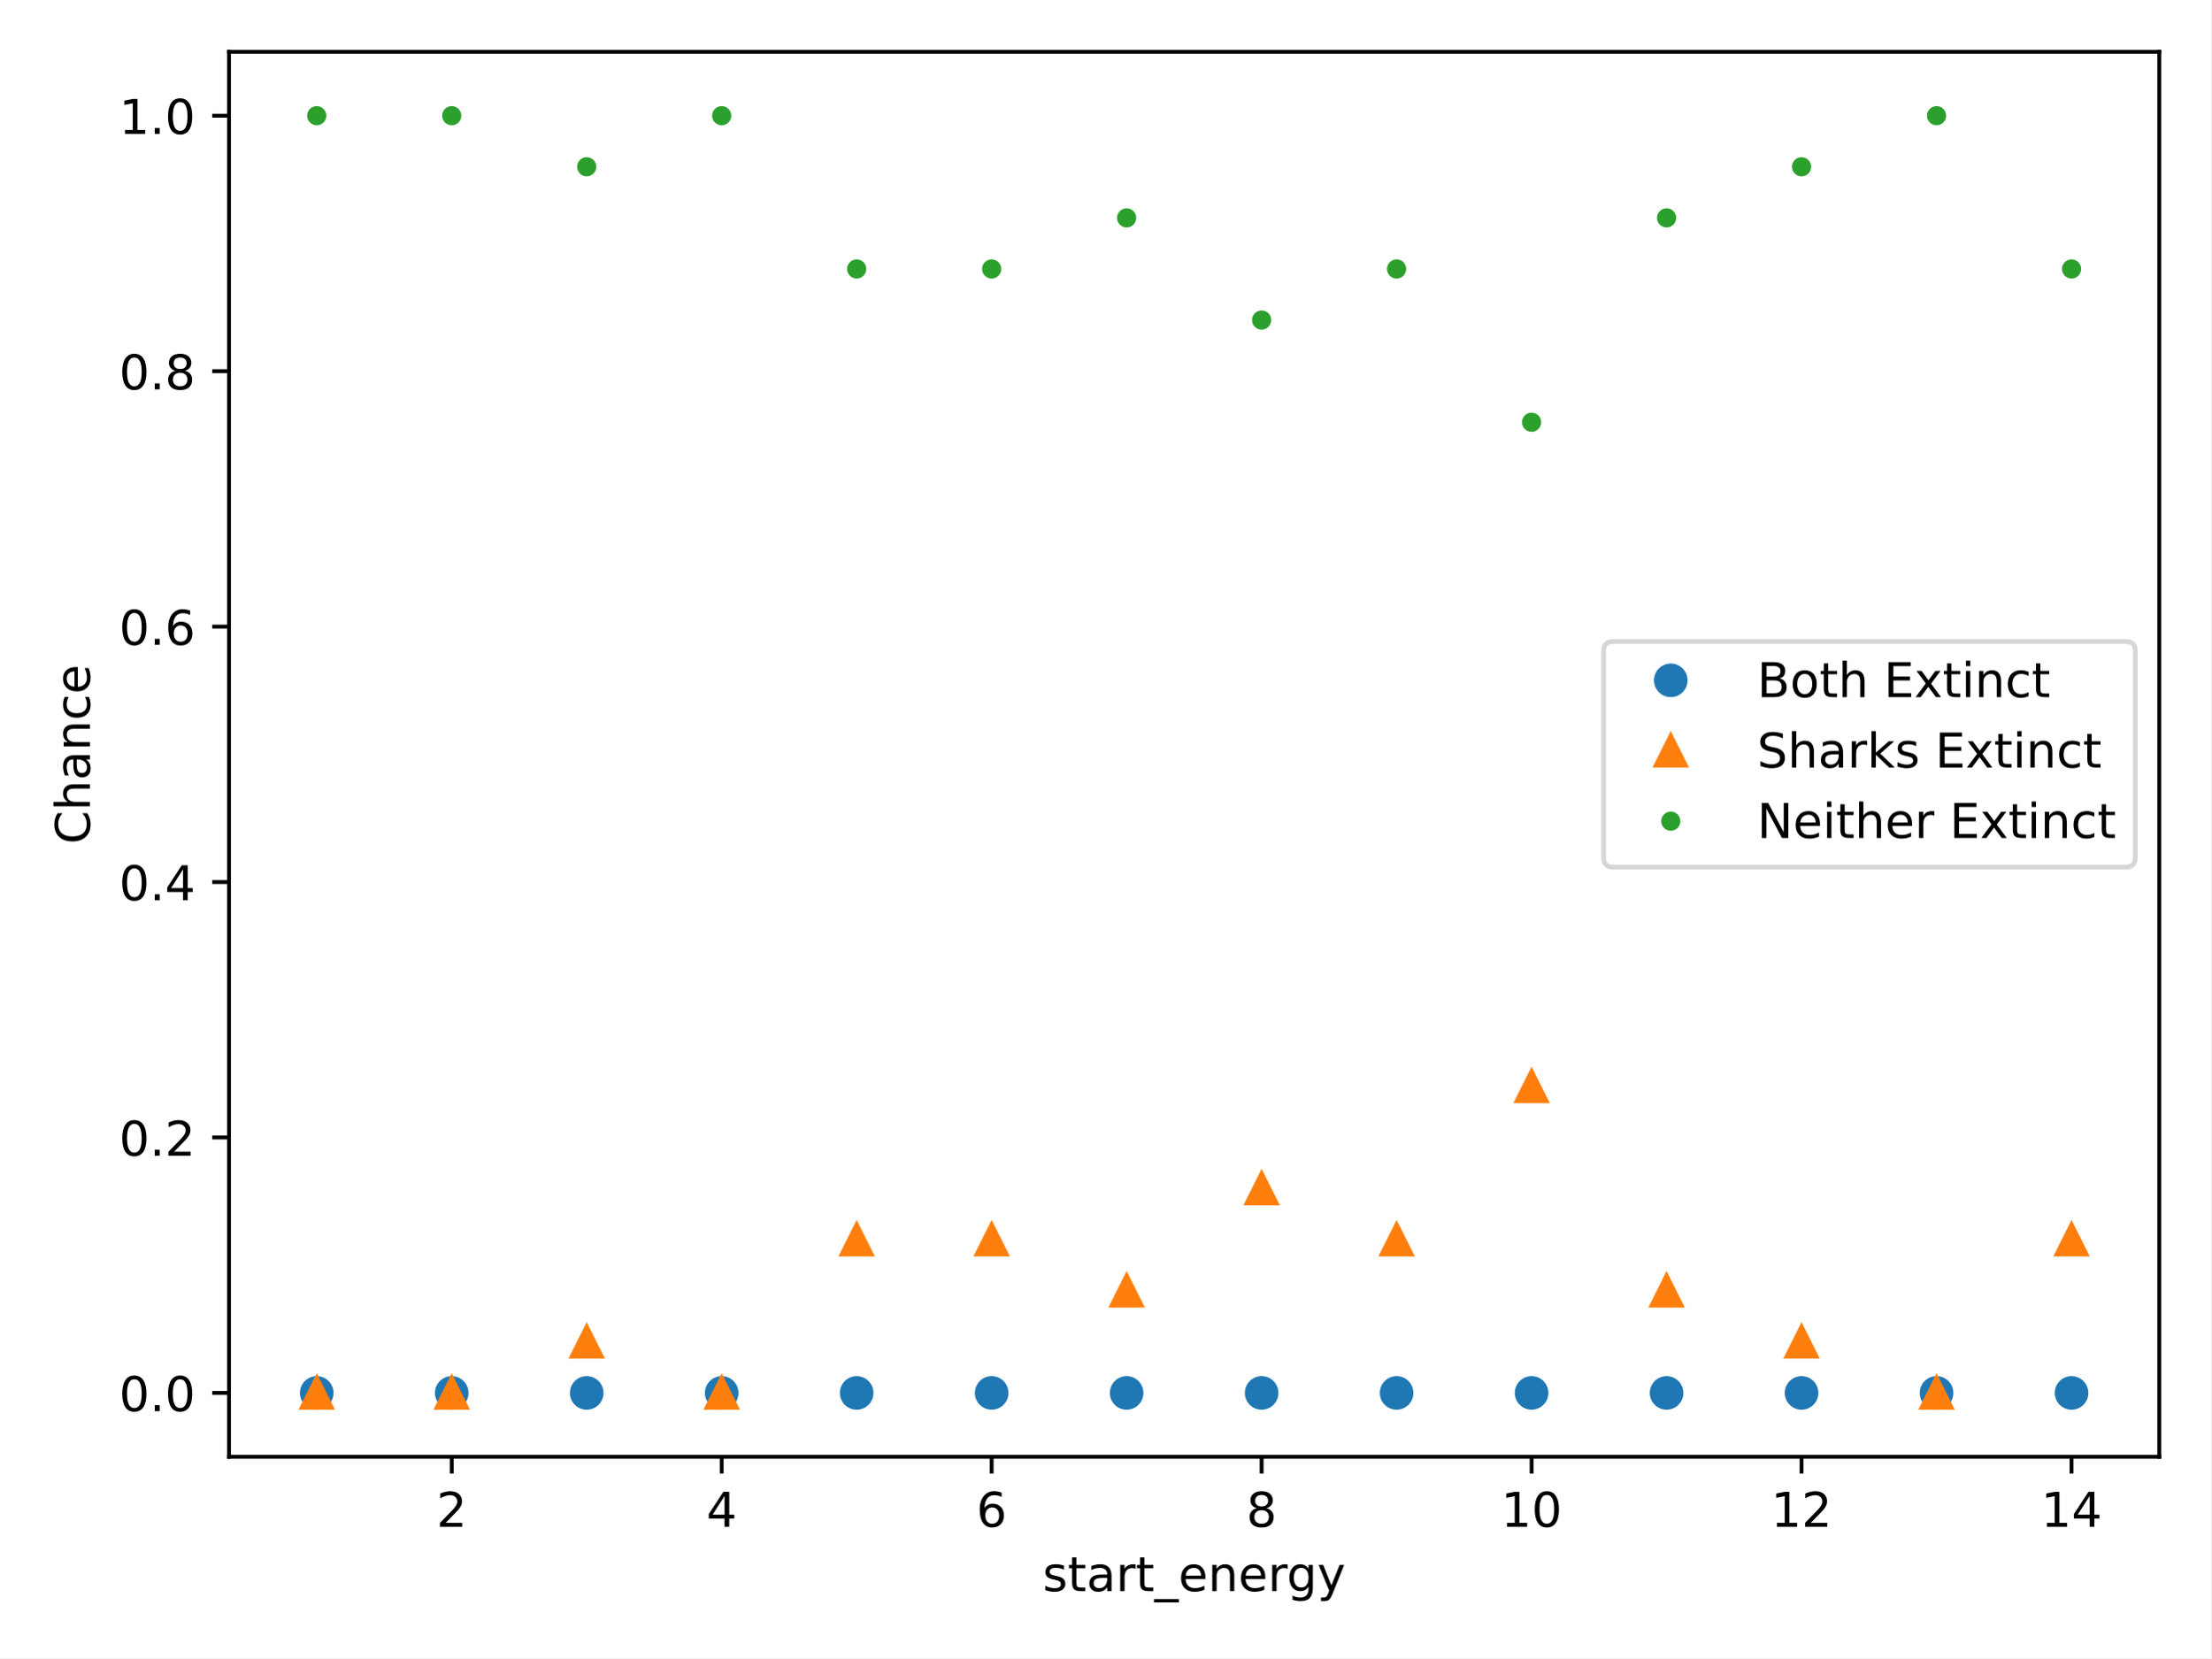
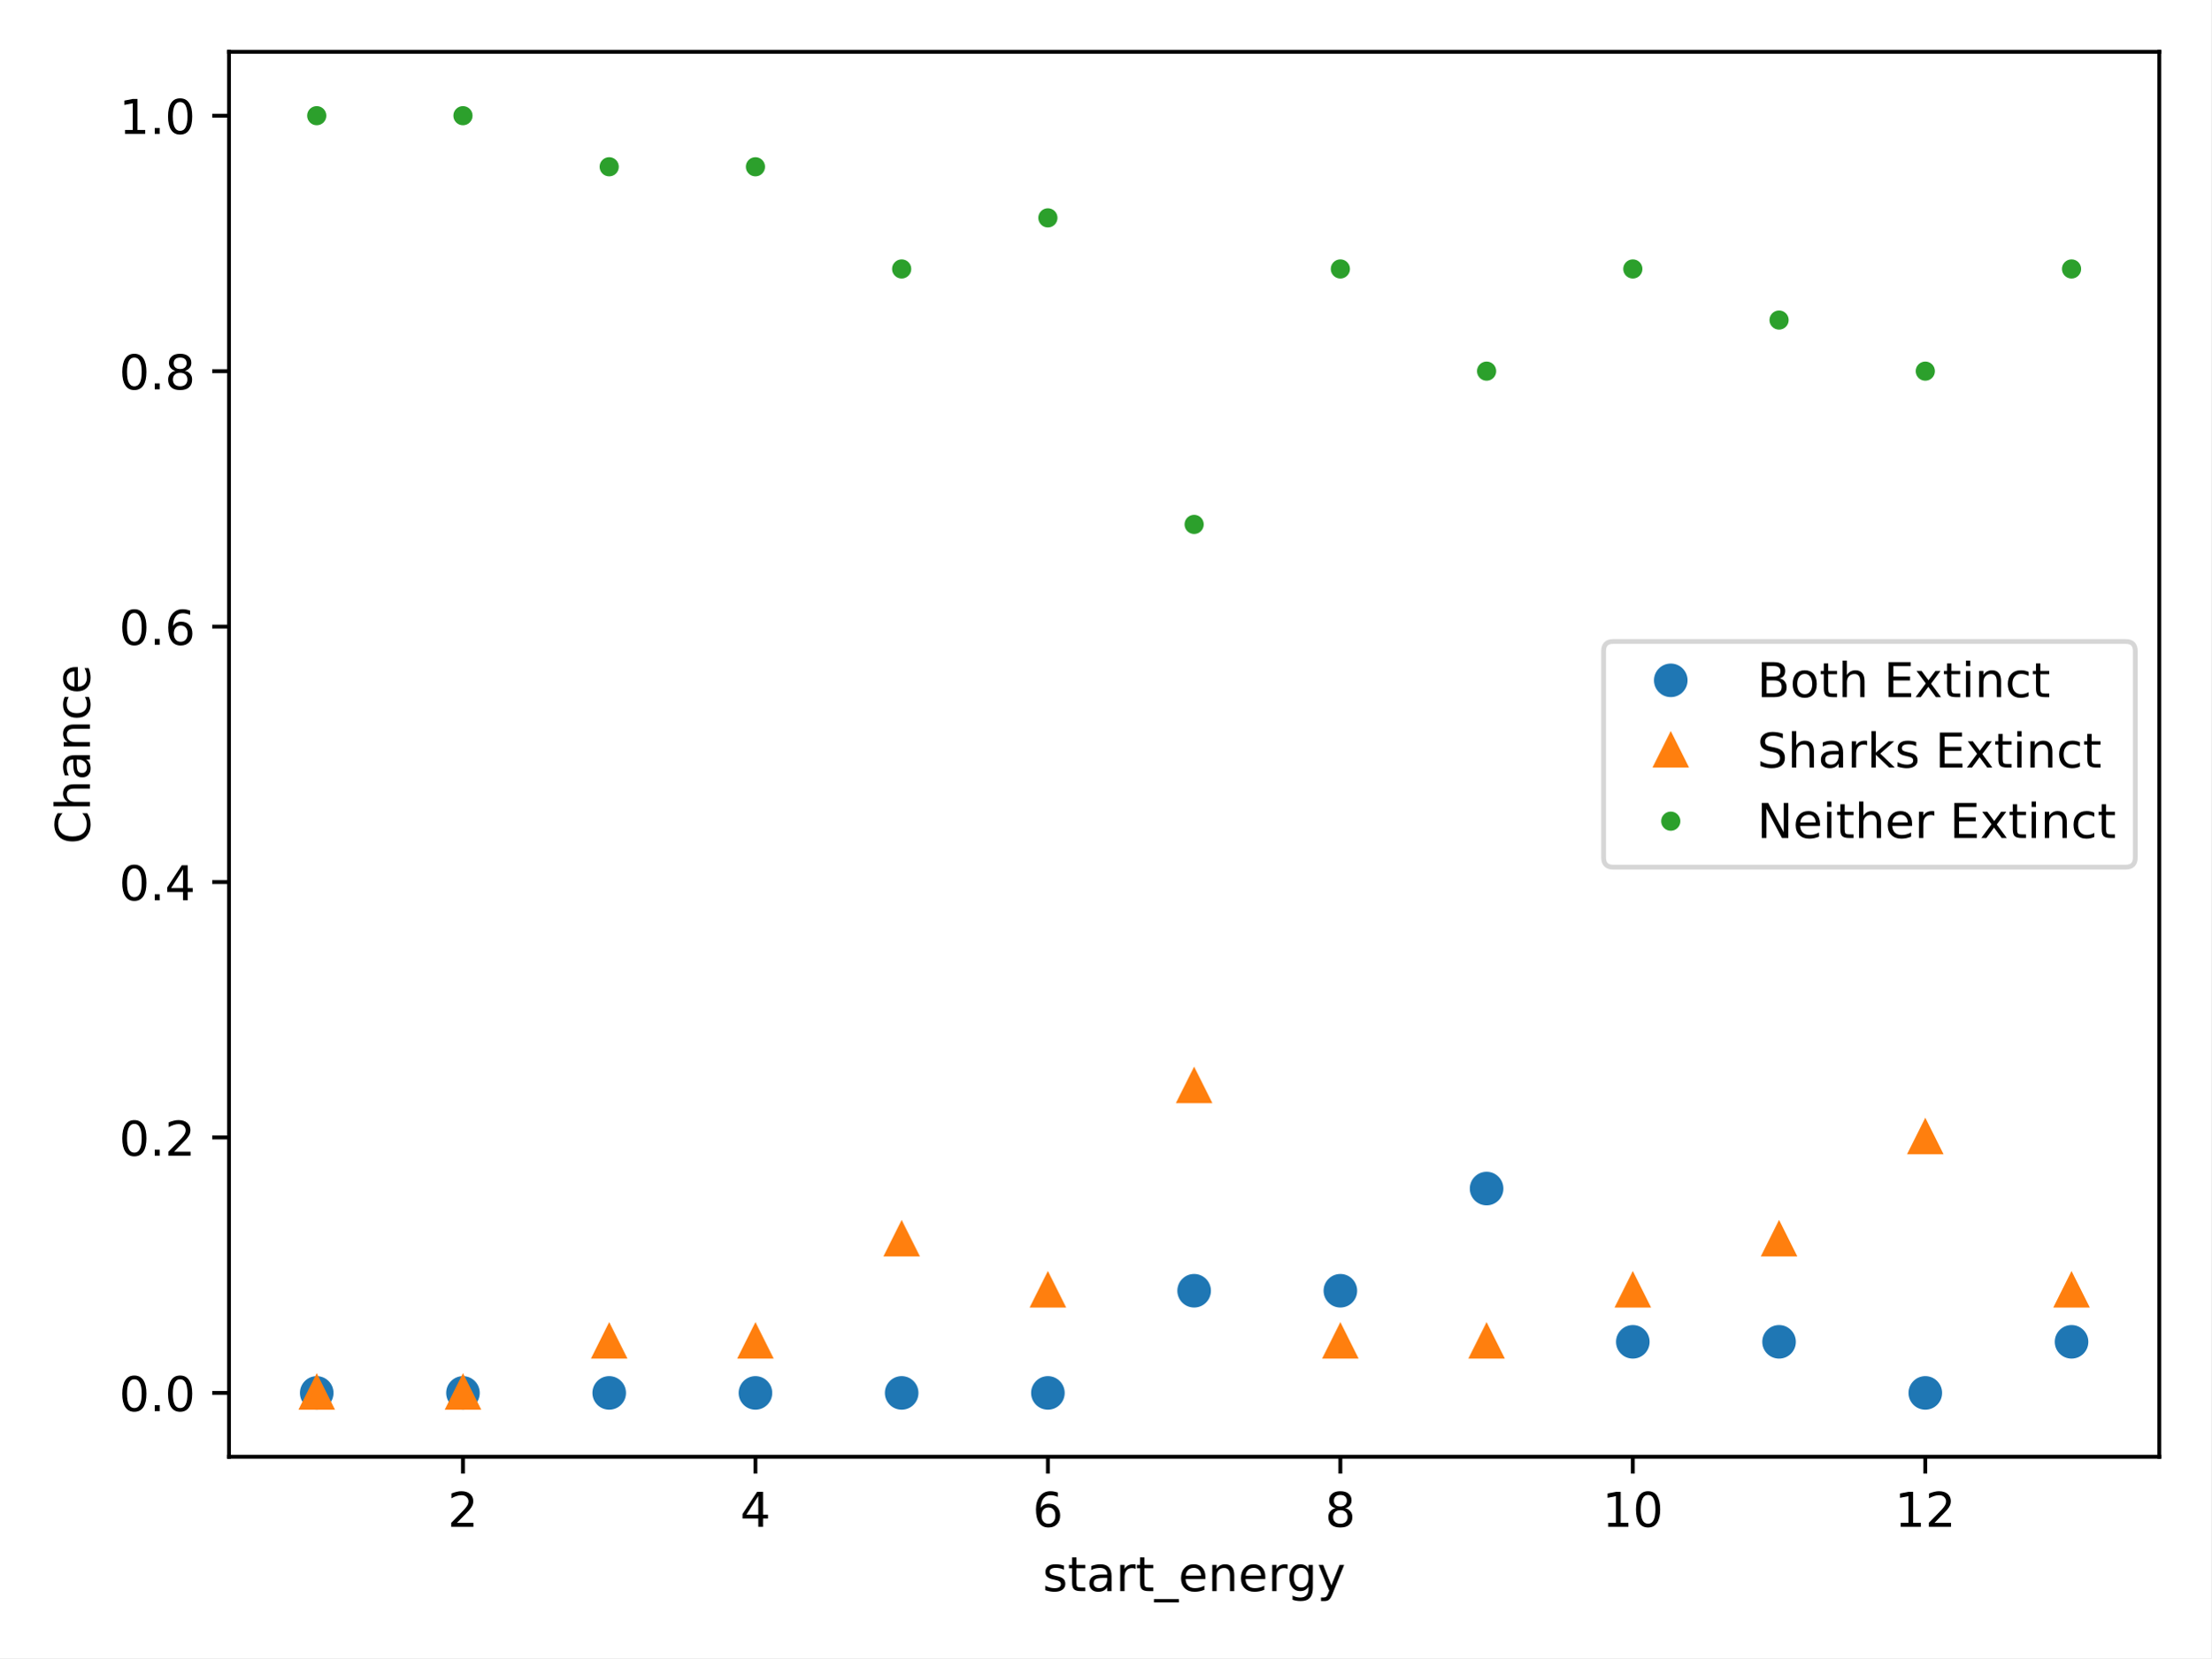
<svg xmlns="http://www.w3.org/2000/svg" xmlns:xlink="http://www.w3.org/1999/xlink" width="460.8pt" height="345.6pt" viewBox="0 0 460.8 345.6" version="1.1">
  <defs>
    <style type="text/css">*{stroke-linejoin: round; stroke-linecap: butt}</style>
  </defs>
  <g id="figure_1">
    <g id="patch_1">
      <path d="M 0 345.6  L 460.8 345.6  L 460.8 0  L 0 0  z " style="fill: #ffffff" />
    </g>
    <g id="axes_1">
      <g id="patch_2">
        <path d="M 47.72 303.64  L 450 303.64  L 450 10.8  L 47.72 10.8  z " style="fill: #ffffff" />
      </g>
      <g id="matplotlib.axis_1">
        <g id="xtick_1">
          <g id="line2d_1">
            <defs>
-               <path id="m54d549fa53" d="M 0 0  L 0 3.5  " style="stroke: #000000; stroke-width: 0.8" />
-             </defs>
-             <g>
-               <use xlink:href="#m54d549fa53" x="94.137" y="303.64" style="stroke: #000000; stroke-width: 0.8" />
+               <path id="m82cae061c2" d="M 0 0  L 0 3.5  " style="stroke: #000000; stroke-width: 0.8" />
+             </defs>
+             <g>
+               <use xlink:href="#m82cae061c2" x="96.481" y="303.64" style="stroke: #000000; stroke-width: 0.8" />
            </g>
          </g>
          <g id="text_1">
-             <g transform="translate(90.95567 318.2384) scale(0.1 -0.1)">
+             <g transform="translate(93.29996 318.2384) scale(0.1 -0.1)">
              <defs>
                <path id="DejaVuSans-32" d="M 1228 531  L 3431 531  L 3431 0  L 469 0  L 469 531  Q 828 903 1448 1529  Q 2069 2156 2228 2338  Q 2531 2678 2651 2914  Q 2772 3150 2772 3378  Q 2772 3750 2511 3984  Q 2250 4219 1831 4219  Q 1534 4219 1204 4116  Q 875 4013 500 3803  L 500 4441  Q 881 4594 1212 4672  Q 1544 4750 1819 4750  Q 2544 4750 2975 4387  Q 3406 4025 3406 3419  Q 3406 3131 3298 2873  Q 3191 2616 2906 2266  Q 2828 2175 2409 1742  Q 1991 1309 1228 531  z " transform="scale(0.015625)" />
              </defs>
              <use xlink:href="#DejaVuSans-32" />
            </g>
          </g>
        </g>
        <g id="xtick_2">
          <g id="line2d_2">
            <g>
-               <use xlink:href="#m54d549fa53" x="150.4" y="303.64" style="stroke: #000000; stroke-width: 0.8" />
+               <use xlink:href="#m82cae061c2" x="157.433" y="303.64" style="stroke: #000000; stroke-width: 0.8" />
            </g>
          </g>
          <g id="text_2">
-             <g transform="translate(147.2186 318.2384) scale(0.1 -0.1)">
+             <g transform="translate(154.2515 318.2384) scale(0.1 -0.1)">
              <defs>
                <path id="DejaVuSans-34" d="M 2419 4116  L 825 1625  L 2419 1625  L 2419 4116  z M 2253 4666  L 3047 4666  L 3047 1625  L 3713 1625  L 3713 1100  L 3047 1100  L 3047 0  L 2419 0  L 2419 1100  L 313 1100  L 313 1709  L 2253 4666  z " transform="scale(0.015625)" />
              </defs>
              <use xlink:href="#DejaVuSans-34" />
            </g>
          </g>
        </g>
        <g id="xtick_3">
          <g id="line2d_3">
            <g>
-               <use xlink:href="#m54d549fa53" x="206.663" y="303.64" style="stroke: #000000; stroke-width: 0.8" />
+               <use xlink:href="#m82cae061c2" x="218.384" y="303.64" style="stroke: #000000; stroke-width: 0.8" />
            </g>
          </g>
          <g id="text_3">
-             <g transform="translate(203.4815 318.2384) scale(0.1 -0.1)">
+             <g transform="translate(215.203 318.2384) scale(0.1 -0.1)">
              <defs>
                <path id="DejaVuSans-36" d="M 2113 2584  Q 1688 2584 1439 2293  Q 1191 2003 1191 1497  Q 1191 994 1439 701  Q 1688 409 2113 409  Q 2538 409 2786 701  Q 3034 994 3034 1497  Q 3034 2003 2786 2293  Q 2538 2584 2113 2584  z M 3366 4563  L 3366 3988  Q 3128 4100 2886 4159  Q 2644 4219 2406 4219  Q 1781 4219 1451 3797  Q 1122 3375 1075 2522  Q 1259 2794 1537 2939  Q 1816 3084 2150 3084  Q 2853 3084 3261 2657  Q 3669 2231 3669 1497  Q 3669 778 3244 343  Q 2819 -91 2113 -91  Q 1303 -91 875 529  Q 447 1150 447 2328  Q 447 3434 972 4092  Q 1497 4750 2381 4750  Q 2619 4750 2861 4703  Q 3103 4656 3366 4563  z " transform="scale(0.015625)" />
              </defs>
              <use xlink:href="#DejaVuSans-36" />
            </g>
          </g>
        </g>
        <g id="xtick_4">
          <g id="line2d_4">
            <g>
-               <use xlink:href="#m54d549fa53" x="262.926" y="303.64" style="stroke: #000000; stroke-width: 0.8" />
+               <use xlink:href="#m82cae061c2" x="279.336" y="303.64" style="stroke: #000000; stroke-width: 0.8" />
            </g>
          </g>
          <g id="text_4">
-             <g transform="translate(259.7445 318.2384) scale(0.1 -0.1)">
+             <g transform="translate(276.1545 318.2384) scale(0.1 -0.1)">
              <defs>
                <path id="DejaVuSans-38" d="M 2034 2216  Q 1584 2216 1326 1975  Q 1069 1734 1069 1313  Q 1069 891 1326 650  Q 1584 409 2034 409  Q 2484 409 2743 651  Q 3003 894 3003 1313  Q 3003 1734 2745 1975  Q 2488 2216 2034 2216  z M 1403 2484  Q 997 2584 770 2862  Q 544 3141 544 3541  Q 544 4100 942 4425  Q 1341 4750 2034 4750  Q 2731 4750 3128 4425  Q 3525 4100 3525 3541  Q 3525 3141 3298 2862  Q 3072 2584 2669 2484  Q 3125 2378 3379 2068  Q 3634 1759 3634 1313  Q 3634 634 3220 271  Q 2806 -91 2034 -91  Q 1263 -91 848 271  Q 434 634 434 1313  Q 434 1759 690 2068  Q 947 2378 1403 2484  z M 1172 3481  Q 1172 3119 1398 2916  Q 1625 2713 2034 2713  Q 2441 2713 2670 2916  Q 2900 3119 2900 3481  Q 2900 3844 2670 4047  Q 2441 4250 2034 4250  Q 1625 4250 1398 4047  Q 1172 3844 1172 3481  z " transform="scale(0.015625)" />
              </defs>
              <use xlink:href="#DejaVuSans-38" />
            </g>
          </g>
        </g>
        <g id="xtick_5">
          <g id="line2d_5">
            <g>
-               <use xlink:href="#m54d549fa53" x="319.189" y="303.64" style="stroke: #000000; stroke-width: 0.8" />
+               <use xlink:href="#m82cae061c2" x="340.287" y="303.64" style="stroke: #000000; stroke-width: 0.8" />
            </g>
          </g>
          <g id="text_5">
-             <g transform="translate(312.8262 318.2384) scale(0.1 -0.1)">
+             <g transform="translate(333.9248 318.2384) scale(0.1 -0.1)">
              <defs>
                <path id="DejaVuSans-31" d="M 794 531  L 1825 531  L 1825 4091  L 703 3866  L 703 4441  L 1819 4666  L 2450 4666  L 2450 531  L 3481 531  L 3481 0  L 794 0  L 794 531  z " transform="scale(0.015625)" />
                <path id="DejaVuSans-30" d="M 2034 4250  Q 1547 4250 1301 3770  Q 1056 3291 1056 2328  Q 1056 1369 1301 889  Q 1547 409 2034 409  Q 2525 409 2770 889  Q 3016 1369 3016 2328  Q 3016 3291 2770 3770  Q 2525 4250 2034 4250  z M 2034 4750  Q 2819 4750 3233 4129  Q 3647 3509 3647 2328  Q 3647 1150 3233 529  Q 2819 -91 2034 -91  Q 1250 -91 836 529  Q 422 1150 422 2328  Q 422 3509 836 4129  Q 1250 4750 2034 4750  z " transform="scale(0.015625)" />
              </defs>
              <use xlink:href="#DejaVuSans-31" />
              <use xlink:href="#DejaVuSans-30" transform="translate(63.62305 0)" />
            </g>
          </g>
        </g>
        <g id="xtick_6">
          <g id="line2d_6">
            <g>
-               <use xlink:href="#m54d549fa53" x="375.452" y="303.64" style="stroke: #000000; stroke-width: 0.8" />
+               <use xlink:href="#m82cae061c2" x="401.239" y="303.64" style="stroke: #000000; stroke-width: 0.8" />
            </g>
          </g>
          <g id="text_6">
-             <g transform="translate(369.0891 318.2384) scale(0.1 -0.1)">
+             <g transform="translate(394.8763 318.2384) scale(0.1 -0.1)">
              <use xlink:href="#DejaVuSans-31" />
              <use xlink:href="#DejaVuSans-32" transform="translate(63.62305 0)" />
            </g>
          </g>
        </g>
-         <g id="xtick_7">
-           <g id="line2d_7">
-             <g>
-               <use xlink:href="#m54d549fa53" x="431.715" y="303.64" style="stroke: #000000; stroke-width: 0.8" />
-             </g>
-           </g>
-           <g id="text_7">
-             <g transform="translate(425.352 318.2384) scale(0.1 -0.1)">
-               <use xlink:href="#DejaVuSans-31" />
-               <use xlink:href="#DejaVuSans-34" transform="translate(63.62305 0)" />
-             </g>
-           </g>
-         </g>
-         <g id="text_8">
+         <g id="text_7">
          <g transform="translate(217.292 331.6384) scale(0.1 -0.1)">
            <defs>
              <path id="DejaVuSans-73" d="M 2834 3397  L 2834 2853  Q 2591 2978 2328 3040  Q 2066 3103 1784 3103  Q 1356 3103 1142 2972  Q 928 2841 928 2578  Q 928 2378 1081 2264  Q 1234 2150 1697 2047  L 1894 2003  Q 2506 1872 2764 1633  Q 3022 1394 3022 966  Q 3022 478 2636 193  Q 2250 -91 1575 -91  Q 1294 -91 989 -36  Q 684 19 347 128  L 347 722  Q 666 556 975 473  Q 1284 391 1588 391  Q 1994 391 2212 530  Q 2431 669 2431 922  Q 2431 1156 2273 1281  Q 2116 1406 1581 1522  L 1381 1569  Q 847 1681 609 1914  Q 372 2147 372 2553  Q 372 3047 722 3315  Q 1072 3584 1716 3584  Q 2034 3584 2315 3537  Q 2597 3491 2834 3397  z " transform="scale(0.015625)" />
              <path id="DejaVuSans-74" d="M 1172 4494  L 1172 3500  L 2356 3500  L 2356 3053  L 1172 3053  L 1172 1153  Q 1172 725 1289 603  Q 1406 481 1766 481  L 2356 481  L 2356 0  L 1766 0  Q 1100 0 847 248  Q 594 497 594 1153  L 594 3053  L 172 3053  L 172 3500  L 594 3500  L 594 4494  L 1172 4494  z " transform="scale(0.015625)" />
              <path id="DejaVuSans-61" d="M 2194 1759  Q 1497 1759 1228 1600  Q 959 1441 959 1056  Q 959 750 1161 570  Q 1363 391 1709 391  Q 2188 391 2477 730  Q 2766 1069 2766 1631  L 2766 1759  L 2194 1759  z M 3341 1997  L 3341 0  L 2766 0  L 2766 531  Q 2569 213 2275 61  Q 1981 -91 1556 -91  Q 1019 -91 701 211  Q 384 513 384 1019  Q 384 1609 779 1909  Q 1175 2209 1959 2209  L 2766 2209  L 2766 2266  Q 2766 2663 2505 2880  Q 2244 3097 1772 3097  Q 1472 3097 1187 3025  Q 903 2953 641 2809  L 641 3341  Q 956 3463 1253 3523  Q 1550 3584 1831 3584  Q 2591 3584 2966 3190  Q 3341 2797 3341 1997  z " transform="scale(0.015625)" />
              <path id="DejaVuSans-72" d="M 2631 2963  Q 2534 3019 2420 3045  Q 2306 3072 2169 3072  Q 1681 3072 1420 2755  Q 1159 2438 1159 1844  L 1159 0  L 581 0  L 581 3500  L 1159 3500  L 1159 2956  Q 1341 3275 1631 3429  Q 1922 3584 2338 3584  Q 2397 3584 2469 3576  Q 2541 3569 2628 3553  L 2631 2963  z " transform="scale(0.015625)" />
              <path id="DejaVuSans-5f" d="M 3263 -1063  L 3263 -1509  L -63 -1509  L -63 -1063  L 3263 -1063  z " transform="scale(0.015625)" />
              <path id="DejaVuSans-65" d="M 3597 1894  L 3597 1613  L 953 1613  Q 991 1019 1311 708  Q 1631 397 2203 397  Q 2534 397 2845 478  Q 3156 559 3463 722  L 3463 178  Q 3153 47 2828 -22  Q 2503 -91 2169 -91  Q 1331 -91 842 396  Q 353 884 353 1716  Q 353 2575 817 3079  Q 1281 3584 2069 3584  Q 2775 3584 3186 3129  Q 3597 2675 3597 1894  z M 3022 2063  Q 3016 2534 2758 2815  Q 2500 3097 2075 3097  Q 1594 3097 1305 2825  Q 1016 2553 972 2059  L 3022 2063  z " transform="scale(0.015625)" />
              <path id="DejaVuSans-6e" d="M 3513 2113  L 3513 0  L 2938 0  L 2938 2094  Q 2938 2591 2744 2837  Q 2550 3084 2163 3084  Q 1697 3084 1428 2787  Q 1159 2491 1159 1978  L 1159 0  L 581 0  L 581 3500  L 1159 3500  L 1159 2956  Q 1366 3272 1645 3428  Q 1925 3584 2291 3584  Q 2894 3584 3203 3211  Q 3513 2838 3513 2113  z " transform="scale(0.015625)" />
              <path id="DejaVuSans-67" d="M 2906 1791  Q 2906 2416 2648 2759  Q 2391 3103 1925 3103  Q 1463 3103 1205 2759  Q 947 2416 947 1791  Q 947 1169 1205 825  Q 1463 481 1925 481  Q 2391 481 2648 825  Q 2906 1169 2906 1791  z M 3481 434  Q 3481 -459 3084 -895  Q 2688 -1331 1869 -1331  Q 1566 -1331 1297 -1286  Q 1028 -1241 775 -1147  L 775 -588  Q 1028 -725 1275 -790  Q 1522 -856 1778 -856  Q 2344 -856 2625 -561  Q 2906 -266 2906 331  L 2906 616  Q 2728 306 2450 153  Q 2172 0 1784 0  Q 1141 0 747 490  Q 353 981 353 1791  Q 353 2603 747 3093  Q 1141 3584 1784 3584  Q 2172 3584 2450 3431  Q 2728 3278 2906 2969  L 2906 3500  L 3481 3500  L 3481 434  z " transform="scale(0.015625)" />
              <path id="DejaVuSans-79" d="M 2059 -325  Q 1816 -950 1584 -1140  Q 1353 -1331 966 -1331  L 506 -1331  L 506 -850  L 844 -850  Q 1081 -850 1212 -737  Q 1344 -625 1503 -206  L 1606 56  L 191 3500  L 800 3500  L 1894 763  L 2988 3500  L 3597 3500  L 2059 -325  z " transform="scale(0.015625)" />
            </defs>
            <use xlink:href="#DejaVuSans-73" />
            <use xlink:href="#DejaVuSans-74" transform="translate(52.09961 0)" />
            <use xlink:href="#DejaVuSans-61" transform="translate(91.30859 0)" />
            <use xlink:href="#DejaVuSans-72" transform="translate(152.5879 0)" />
            <use xlink:href="#DejaVuSans-74" transform="translate(193.7012 0)" />
            <use xlink:href="#DejaVuSans-5f" transform="translate(232.9102 0)" />
            <use xlink:href="#DejaVuSans-65" transform="translate(282.9102 0)" />
            <use xlink:href="#DejaVuSans-6e" transform="translate(344.4336 0)" />
            <use xlink:href="#DejaVuSans-65" transform="translate(407.8125 0)" />
            <use xlink:href="#DejaVuSans-72" transform="translate(469.3359 0)" />
            <use xlink:href="#DejaVuSans-67" transform="translate(508.6992 0)" />
            <use xlink:href="#DejaVuSans-79" transform="translate(572.1758 0)" />
          </g>
        </g>
      </g>
      <g id="matplotlib.axis_2">
        <g id="ytick_1">
+           <g id="line2d_7">
+             <defs>
+               <path id="m001e13a105" d="M 0 0  L -3.5 0  " style="stroke: #000000; stroke-width: 0.8" />
+             </defs>
+             <g>
+               <use xlink:href="#m001e13a105" x="47.72" y="290.329" style="stroke: #000000; stroke-width: 0.8" />
+             </g>
+           </g>
+           <g id="text_8">
+             <g transform="translate(24.81687 294.1283) scale(0.1 -0.1)">
+               <defs>
+                 <path id="DejaVuSans-2e" d="M 684 794  L 1344 794  L 1344 0  L 684 0  L 684 794  z " transform="scale(0.015625)" />
+               </defs>
+               <use xlink:href="#DejaVuSans-30" />
+               <use xlink:href="#DejaVuSans-2e" transform="translate(63.62305 0)" />
+               <use xlink:href="#DejaVuSans-30" transform="translate(95.41016 0)" />
+             </g>
+           </g>
+         </g>
+         <g id="ytick_2">
          <g id="line2d_8">
-             <defs>
-               <path id="m19efb05057" d="M 0 0  L -3.5 0  " style="stroke: #000000; stroke-width: 0.8" />
-             </defs>
-             <g>
-               <use xlink:href="#m19efb05057" x="47.72" y="290.329" style="stroke: #000000; stroke-width: 0.8" />
+             <g>
+               <use xlink:href="#m001e13a105" x="47.72" y="237.085" style="stroke: #000000; stroke-width: 0.8" />
            </g>
          </g>
          <g id="text_9">
-             <g transform="translate(24.81687 294.1283) scale(0.1 -0.1)">
-               <defs>
-                 <path id="DejaVuSans-2e" d="M 684 794  L 1344 794  L 1344 0  L 684 0  L 684 794  z " transform="scale(0.015625)" />
-               </defs>
-               <use xlink:href="#DejaVuSans-30" />
-               <use xlink:href="#DejaVuSans-2e" transform="translate(63.62305 0)" />
-               <use xlink:href="#DejaVuSans-30" transform="translate(95.41016 0)" />
-             </g>
-           </g>
-         </g>
-         <g id="ytick_2">
-           <g id="line2d_9">
-             <g>
-               <use xlink:href="#m19efb05057" x="47.72" y="237.085" style="stroke: #000000; stroke-width: 0.8" />
-             </g>
-           </g>
-           <g id="text_10">
            <g transform="translate(24.81687 240.8847) scale(0.1 -0.1)">
              <use xlink:href="#DejaVuSans-30" />
              <use xlink:href="#DejaVuSans-2e" transform="translate(63.62305 0)" />
              <use xlink:href="#DejaVuSans-32" transform="translate(95.41016 0)" />
            </g>
          </g>
        </g>
        <g id="ytick_3">
-           <g id="line2d_10">
-             <g>
-               <use xlink:href="#m19efb05057" x="47.72" y="183.842" style="stroke: #000000; stroke-width: 0.8" />
-             </g>
-           </g>
-           <g id="text_11">
+           <g id="line2d_9">
+             <g>
+               <use xlink:href="#m001e13a105" x="47.72" y="183.842" style="stroke: #000000; stroke-width: 0.8" />
+             </g>
+           </g>
+           <g id="text_10">
            <g transform="translate(24.81687 187.641) scale(0.1 -0.1)">
              <use xlink:href="#DejaVuSans-30" />
              <use xlink:href="#DejaVuSans-2e" transform="translate(63.62305 0)" />
              <use xlink:href="#DejaVuSans-34" transform="translate(95.41016 0)" />
            </g>
          </g>
        </g>
        <g id="ytick_4">
-           <g id="line2d_11">
-             <g>
-               <use xlink:href="#m19efb05057" x="47.72" y="130.598" style="stroke: #000000; stroke-width: 0.8" />
-             </g>
-           </g>
-           <g id="text_12">
+           <g id="line2d_10">
+             <g>
+               <use xlink:href="#m001e13a105" x="47.72" y="130.598" style="stroke: #000000; stroke-width: 0.8" />
+             </g>
+           </g>
+           <g id="text_11">
            <g transform="translate(24.81687 134.3974) scale(0.1 -0.1)">
              <use xlink:href="#DejaVuSans-30" />
              <use xlink:href="#DejaVuSans-2e" transform="translate(63.62305 0)" />
              <use xlink:href="#DejaVuSans-36" transform="translate(95.41016 0)" />
            </g>
          </g>
        </g>
        <g id="ytick_5">
-           <g id="line2d_12">
-             <g>
-               <use xlink:href="#m19efb05057" x="47.72" y="77.355" style="stroke: #000000; stroke-width: 0.8" />
-             </g>
-           </g>
-           <g id="text_13">
+           <g id="line2d_11">
+             <g>
+               <use xlink:href="#m001e13a105" x="47.72" y="77.355" style="stroke: #000000; stroke-width: 0.8" />
+             </g>
+           </g>
+           <g id="text_12">
            <g transform="translate(24.81687 81.15376) scale(0.1 -0.1)">
              <use xlink:href="#DejaVuSans-30" />
              <use xlink:href="#DejaVuSans-2e" transform="translate(63.62305 0)" />
              <use xlink:href="#DejaVuSans-38" transform="translate(95.41016 0)" />
            </g>
          </g>
        </g>
        <g id="ytick_6">
-           <g id="line2d_13">
-             <g>
-               <use xlink:href="#m19efb05057" x="47.72" y="24.111" style="stroke: #000000; stroke-width: 0.8" />
-             </g>
-           </g>
-           <g id="text_14">
+           <g id="line2d_12">
+             <g>
+               <use xlink:href="#m001e13a105" x="47.72" y="24.111" style="stroke: #000000; stroke-width: 0.8" />
+             </g>
+           </g>
+           <g id="text_13">
            <g transform="translate(24.81687 27.91013) scale(0.1 -0.1)">
              <use xlink:href="#DejaVuSans-31" />
              <use xlink:href="#DejaVuSans-2e" transform="translate(63.62305 0)" />
              <use xlink:href="#DejaVuSans-30" transform="translate(95.41016 0)" />
            </g>
          </g>
        </g>
-         <g id="text_15">
+         <g id="text_14">
          <g transform="translate(18.73719 175.9387) rotate(-90) scale(0.1 -0.1)">
            <defs>
              <path id="DejaVuSans-43" d="M 4122 4306  L 4122 3641  Q 3803 3938 3442 4084  Q 3081 4231 2675 4231  Q 1875 4231 1450 3742  Q 1025 3253 1025 2328  Q 1025 1406 1450 917  Q 1875 428 2675 428  Q 3081 428 3442 575  Q 3803 722 4122 1019  L 4122 359  Q 3791 134 3420 21  Q 3050 -91 2638 -91  Q 1578 -91 968 557  Q 359 1206 359 2328  Q 359 3453 968 4101  Q 1578 4750 2638 4750  Q 3056 4750 3426 4639  Q 3797 4528 4122 4306  z " transform="scale(0.015625)" />
              <path id="DejaVuSans-68" d="M 3513 2113  L 3513 0  L 2938 0  L 2938 2094  Q 2938 2591 2744 2837  Q 2550 3084 2163 3084  Q 1697 3084 1428 2787  Q 1159 2491 1159 1978  L 1159 0  L 581 0  L 581 4863  L 1159 4863  L 1159 2956  Q 1366 3272 1645 3428  Q 1925 3584 2291 3584  Q 2894 3584 3203 3211  Q 3513 2838 3513 2113  z " transform="scale(0.015625)" />
              <path id="DejaVuSans-63" d="M 3122 3366  L 3122 2828  Q 2878 2963 2633 3030  Q 2388 3097 2138 3097  Q 1578 3097 1268 2742  Q 959 2388 959 1747  Q 959 1106 1268 751  Q 1578 397 2138 397  Q 2388 397 2633 464  Q 2878 531 3122 666  L 3122 134  Q 2881 22 2623 -34  Q 2366 -91 2075 -91  Q 1284 -91 818 406  Q 353 903 353 1747  Q 353 2603 823 3093  Q 1294 3584 2113 3584  Q 2378 3584 2631 3529  Q 2884 3475 3122 3366  z " transform="scale(0.015625)" />
            </defs>
            <use xlink:href="#DejaVuSans-43" />
            <use xlink:href="#DejaVuSans-68" transform="translate(69.82422 0)" />
            <use xlink:href="#DejaVuSans-61" transform="translate(133.2031 0)" />
            <use xlink:href="#DejaVuSans-6e" transform="translate(194.4824 0)" />
            <use xlink:href="#DejaVuSans-63" transform="translate(257.8613 0)" />
            <use xlink:href="#DejaVuSans-65" transform="translate(312.8418 0)" />
          </g>
        </g>
      </g>
+       <g id="line2d_13">
+         <defs>
+           <path id="m72ff583c16" d="M 0 3  C 0.796 3 1.559 2.684 2.121 2.121  C 2.684 1.559 3 0.796 3 0  C 3 -0.796 2.684 -1.559 2.121 -2.121  C 1.559 -2.684 0.796 -3 0 -3  C -0.796 -3 -1.559 -2.684 -2.121 -2.121  C -2.684 -1.559 -3 -0.796 -3 0  C -3 0.796 -2.684 1.559 -2.121 2.121  C -1.559 2.684 -0.796 3 0 3  z " style="stroke: #1f77b4" />
+         </defs>
+         <g clip-path="url(#p22ad0fc9e6)">
+           <use xlink:href="#m72ff583c16" x="66.005" y="290.329" style="fill: #1f77b4; stroke: #1f77b4" />
+           <use xlink:href="#m72ff583c16" x="96.481" y="290.329" style="fill: #1f77b4; stroke: #1f77b4" />
+           <use xlink:href="#m72ff583c16" x="126.957" y="290.329" style="fill: #1f77b4; stroke: #1f77b4" />
+           <use xlink:href="#m72ff583c16" x="157.433" y="290.329" style="fill: #1f77b4; stroke: #1f77b4" />
+           <use xlink:href="#m72ff583c16" x="187.908" y="290.329" style="fill: #1f77b4; stroke: #1f77b4" />
+           <use xlink:href="#m72ff583c16" x="218.384" y="290.329" style="fill: #1f77b4; stroke: #1f77b4" />
+           <use xlink:href="#m72ff583c16" x="248.86" y="269.032" style="fill: #1f77b4; stroke: #1f77b4" />
+           <use xlink:href="#m72ff583c16" x="279.336" y="269.032" style="fill: #1f77b4; stroke: #1f77b4" />
+           <use xlink:href="#m72ff583c16" x="309.812" y="247.734" style="fill: #1f77b4; stroke: #1f77b4" />
+           <use xlink:href="#m72ff583c16" x="340.287" y="279.68" style="fill: #1f77b4; stroke: #1f77b4" />
+           <use xlink:href="#m72ff583c16" x="370.763" y="279.68" style="fill: #1f77b4; stroke: #1f77b4" />
+           <use xlink:href="#m72ff583c16" x="401.239" y="290.329" style="fill: #1f77b4; stroke: #1f77b4" />
+           <use xlink:href="#m72ff583c16" x="431.715" y="279.68" style="fill: #1f77b4; stroke: #1f77b4" />
+         </g>
+       </g>
      <g id="line2d_14">
        <defs>
-           <path id="m2b426c65c0" d="M 0 3  C 0.796 3 1.559 2.684 2.121 2.121  C 2.684 1.559 3 0.796 3 0  C 3 -0.796 2.684 -1.559 2.121 -2.121  C 1.559 -2.684 0.796 -3 0 -3  C -0.796 -3 -1.559 -2.684 -2.121 -2.121  C -2.684 -1.559 -3 -0.796 -3 0  C -3 0.796 -2.684 1.559 -2.121 2.121  C -1.559 2.684 -0.796 3 0 3  z " style="stroke: #1f77b4" />
+           <path id="m9ec7d90f49" d="M 0 -3  L -3 3  L 3 3  z " style="stroke: #ff7f0e; stroke-linejoin: miter" />
        </defs>
-         <g clip-path="url(#pb608681ebf)">
-           <use xlink:href="#m2b426c65c0" x="66.005" y="290.329" style="fill: #1f77b4; stroke: #1f77b4" />
-           <use xlink:href="#m2b426c65c0" x="94.137" y="290.329" style="fill: #1f77b4; stroke: #1f77b4" />
-           <use xlink:href="#m2b426c65c0" x="122.268" y="290.329" style="fill: #1f77b4; stroke: #1f77b4" />
-           <use xlink:href="#m2b426c65c0" x="150.4" y="290.329" style="fill: #1f77b4; stroke: #1f77b4" />
-           <use xlink:href="#m2b426c65c0" x="178.531" y="290.329" style="fill: #1f77b4; stroke: #1f77b4" />
-           <use xlink:href="#m2b426c65c0" x="206.663" y="290.329" style="fill: #1f77b4; stroke: #1f77b4" />
-           <use xlink:href="#m2b426c65c0" x="234.794" y="290.329" style="fill: #1f77b4; stroke: #1f77b4" />
-           <use xlink:href="#m2b426c65c0" x="262.926" y="290.329" style="fill: #1f77b4; stroke: #1f77b4" />
-           <use xlink:href="#m2b426c65c0" x="291.057" y="290.329" style="fill: #1f77b4; stroke: #1f77b4" />
-           <use xlink:href="#m2b426c65c0" x="319.189" y="290.329" style="fill: #1f77b4; stroke: #1f77b4" />
-           <use xlink:href="#m2b426c65c0" x="347.32" y="290.329" style="fill: #1f77b4; stroke: #1f77b4" />
-           <use xlink:href="#m2b426c65c0" x="375.452" y="290.329" style="fill: #1f77b4; stroke: #1f77b4" />
-           <use xlink:href="#m2b426c65c0" x="403.583" y="290.329" style="fill: #1f77b4; stroke: #1f77b4" />
-           <use xlink:href="#m2b426c65c0" x="431.715" y="290.329" style="fill: #1f77b4; stroke: #1f77b4" />
+         <g clip-path="url(#p22ad0fc9e6)">
+           <use xlink:href="#m9ec7d90f49" x="66.005" y="290.329" style="fill: #ff7f0e; stroke: #ff7f0e; stroke-linejoin: miter" />
+           <use xlink:href="#m9ec7d90f49" x="96.481" y="290.329" style="fill: #ff7f0e; stroke: #ff7f0e; stroke-linejoin: miter" />
+           <use xlink:href="#m9ec7d90f49" x="126.957" y="279.68" style="fill: #ff7f0e; stroke: #ff7f0e; stroke-linejoin: miter" />
+           <use xlink:href="#m9ec7d90f49" x="157.433" y="279.68" style="fill: #ff7f0e; stroke: #ff7f0e; stroke-linejoin: miter" />
+           <use xlink:href="#m9ec7d90f49" x="187.908" y="258.383" style="fill: #ff7f0e; stroke: #ff7f0e; stroke-linejoin: miter" />
+           <use xlink:href="#m9ec7d90f49" x="218.384" y="269.032" style="fill: #ff7f0e; stroke: #ff7f0e; stroke-linejoin: miter" />
+           <use xlink:href="#m9ec7d90f49" x="248.86" y="226.437" style="fill: #ff7f0e; stroke: #ff7f0e; stroke-linejoin: miter" />
+           <use xlink:href="#m9ec7d90f49" x="279.336" y="279.68" style="fill: #ff7f0e; stroke: #ff7f0e; stroke-linejoin: miter" />
+           <use xlink:href="#m9ec7d90f49" x="309.812" y="279.68" style="fill: #ff7f0e; stroke: #ff7f0e; stroke-linejoin: miter" />
+           <use xlink:href="#m9ec7d90f49" x="340.287" y="269.032" style="fill: #ff7f0e; stroke: #ff7f0e; stroke-linejoin: miter" />
+           <use xlink:href="#m9ec7d90f49" x="370.763" y="258.383" style="fill: #ff7f0e; stroke: #ff7f0e; stroke-linejoin: miter" />
+           <use xlink:href="#m9ec7d90f49" x="401.239" y="237.085" style="fill: #ff7f0e; stroke: #ff7f0e; stroke-linejoin: miter" />
+           <use xlink:href="#m9ec7d90f49" x="431.715" y="269.032" style="fill: #ff7f0e; stroke: #ff7f0e; stroke-linejoin: miter" />
        </g>
      </g>
      <g id="line2d_15">
        <defs>
-           <path id="m68e0cfdc0c" d="M 0 -3  L -3 3  L 3 3  z " style="stroke: #ff7f0e; stroke-linejoin: miter" />
+           <path id="m3dccf51399" d="M 0 1.5  C 0.398 1.5 0.779 1.342 1.061 1.061  C 1.342 0.779 1.5 0.398 1.5 0  C 1.5 -0.398 1.342 -0.779 1.061 -1.061  C 0.779 -1.342 0.398 -1.5 0 -1.5  C -0.398 -1.5 -0.779 -1.342 -1.061 -1.061  C -1.342 -0.779 -1.5 -0.398 -1.5 0  C -1.5 0.398 -1.342 0.779 -1.061 1.061  C -0.779 1.342 -0.398 1.5 0 1.5  z " style="stroke: #2ca02c" />
        </defs>
-         <g clip-path="url(#pb608681ebf)">
-           <use xlink:href="#m68e0cfdc0c" x="66.005" y="290.329" style="fill: #ff7f0e; stroke: #ff7f0e; stroke-linejoin: miter" />
-           <use xlink:href="#m68e0cfdc0c" x="94.137" y="290.329" style="fill: #ff7f0e; stroke: #ff7f0e; stroke-linejoin: miter" />
-           <use xlink:href="#m68e0cfdc0c" x="122.268" y="279.68" style="fill: #ff7f0e; stroke: #ff7f0e; stroke-linejoin: miter" />
-           <use xlink:href="#m68e0cfdc0c" x="150.4" y="290.329" style="fill: #ff7f0e; stroke: #ff7f0e; stroke-linejoin: miter" />
-           <use xlink:href="#m68e0cfdc0c" x="178.531" y="258.383" style="fill: #ff7f0e; stroke: #ff7f0e; stroke-linejoin: miter" />
-           <use xlink:href="#m68e0cfdc0c" x="206.663" y="258.383" style="fill: #ff7f0e; stroke: #ff7f0e; stroke-linejoin: miter" />
-           <use xlink:href="#m68e0cfdc0c" x="234.794" y="269.032" style="fill: #ff7f0e; stroke: #ff7f0e; stroke-linejoin: miter" />
-           <use xlink:href="#m68e0cfdc0c" x="262.926" y="247.734" style="fill: #ff7f0e; stroke: #ff7f0e; stroke-linejoin: miter" />
-           <use xlink:href="#m68e0cfdc0c" x="291.057" y="258.383" style="fill: #ff7f0e; stroke: #ff7f0e; stroke-linejoin: miter" />
-           <use xlink:href="#m68e0cfdc0c" x="319.189" y="226.437" style="fill: #ff7f0e; stroke: #ff7f0e; stroke-linejoin: miter" />
-           <use xlink:href="#m68e0cfdc0c" x="347.32" y="269.032" style="fill: #ff7f0e; stroke: #ff7f0e; stroke-linejoin: miter" />
-           <use xlink:href="#m68e0cfdc0c" x="375.452" y="279.68" style="fill: #ff7f0e; stroke: #ff7f0e; stroke-linejoin: miter" />
-           <use xlink:href="#m68e0cfdc0c" x="403.583" y="290.329" style="fill: #ff7f0e; stroke: #ff7f0e; stroke-linejoin: miter" />
-           <use xlink:href="#m68e0cfdc0c" x="431.715" y="258.383" style="fill: #ff7f0e; stroke: #ff7f0e; stroke-linejoin: miter" />
-         </g>
-       </g>
-       <g id="line2d_16">
-         <defs>
-           <path id="mc77e92d514" d="M 0 1.5  C 0.398 1.5 0.779 1.342 1.061 1.061  C 1.342 0.779 1.5 0.398 1.5 0  C 1.5 -0.398 1.342 -0.779 1.061 -1.061  C 0.779 -1.342 0.398 -1.5 0 -1.5  C -0.398 -1.5 -0.779 -1.342 -1.061 -1.061  C -1.342 -0.779 -1.5 -0.398 -1.5 0  C -1.5 0.398 -1.342 0.779 -1.061 1.061  C -0.779 1.342 -0.398 1.5 0 1.5  z " style="stroke: #2ca02c" />
-         </defs>
-         <g clip-path="url(#pb608681ebf)">
-           <use xlink:href="#mc77e92d514" x="66.005" y="24.111" style="fill: #2ca02c; stroke: #2ca02c" />
-           <use xlink:href="#mc77e92d514" x="94.137" y="24.111" style="fill: #2ca02c; stroke: #2ca02c" />
-           <use xlink:href="#mc77e92d514" x="122.268" y="34.76" style="fill: #2ca02c; stroke: #2ca02c" />
-           <use xlink:href="#mc77e92d514" x="150.4" y="24.111" style="fill: #2ca02c; stroke: #2ca02c" />
-           <use xlink:href="#mc77e92d514" x="178.531" y="56.057" style="fill: #2ca02c; stroke: #2ca02c" />
-           <use xlink:href="#mc77e92d514" x="206.663" y="56.057" style="fill: #2ca02c; stroke: #2ca02c" />
-           <use xlink:href="#mc77e92d514" x="234.794" y="45.408" style="fill: #2ca02c; stroke: #2ca02c" />
-           <use xlink:href="#mc77e92d514" x="262.926" y="66.706" style="fill: #2ca02c; stroke: #2ca02c" />
-           <use xlink:href="#mc77e92d514" x="291.057" y="56.057" style="fill: #2ca02c; stroke: #2ca02c" />
-           <use xlink:href="#mc77e92d514" x="319.189" y="88.003" style="fill: #2ca02c; stroke: #2ca02c" />
-           <use xlink:href="#mc77e92d514" x="347.32" y="45.408" style="fill: #2ca02c; stroke: #2ca02c" />
-           <use xlink:href="#mc77e92d514" x="375.452" y="34.76" style="fill: #2ca02c; stroke: #2ca02c" />
-           <use xlink:href="#mc77e92d514" x="403.583" y="24.111" style="fill: #2ca02c; stroke: #2ca02c" />
-           <use xlink:href="#mc77e92d514" x="431.715" y="56.057" style="fill: #2ca02c; stroke: #2ca02c" />
+         <g clip-path="url(#p22ad0fc9e6)">
+           <use xlink:href="#m3dccf51399" x="66.005" y="24.111" style="fill: #2ca02c; stroke: #2ca02c" />
+           <use xlink:href="#m3dccf51399" x="96.481" y="24.111" style="fill: #2ca02c; stroke: #2ca02c" />
+           <use xlink:href="#m3dccf51399" x="126.957" y="34.76" style="fill: #2ca02c; stroke: #2ca02c" />
+           <use xlink:href="#m3dccf51399" x="157.433" y="34.76" style="fill: #2ca02c; stroke: #2ca02c" />
+           <use xlink:href="#m3dccf51399" x="187.908" y="56.057" style="fill: #2ca02c; stroke: #2ca02c" />
+           <use xlink:href="#m3dccf51399" x="218.384" y="45.408" style="fill: #2ca02c; stroke: #2ca02c" />
+           <use xlink:href="#m3dccf51399" x="248.86" y="109.301" style="fill: #2ca02c; stroke: #2ca02c" />
+           <use xlink:href="#m3dccf51399" x="279.336" y="56.057" style="fill: #2ca02c; stroke: #2ca02c" />
+           <use xlink:href="#m3dccf51399" x="309.812" y="77.355" style="fill: #2ca02c; stroke: #2ca02c" />
+           <use xlink:href="#m3dccf51399" x="340.287" y="56.057" style="fill: #2ca02c; stroke: #2ca02c" />
+           <use xlink:href="#m3dccf51399" x="370.763" y="66.706" style="fill: #2ca02c; stroke: #2ca02c" />
+           <use xlink:href="#m3dccf51399" x="401.239" y="77.355" style="fill: #2ca02c; stroke: #2ca02c" />
+           <use xlink:href="#m3dccf51399" x="431.715" y="56.057" style="fill: #2ca02c; stroke: #2ca02c" />
        </g>
      </g>
      <g id="patch_3">
        <path d="M 47.72 303.64  L 47.72 10.8  " style="fill: none; stroke: #000000; stroke-width: 0.8; stroke-linejoin: miter; stroke-linecap: square" />
      </g>
      <g id="patch_4">
        <path d="M 450 303.64  L 450 10.8  " style="fill: none; stroke: #000000; stroke-width: 0.8; stroke-linejoin: miter; stroke-linecap: square" />
      </g>
      <g id="patch_5">
        <path d="M 47.72 303.64  L 450 303.64  " style="fill: none; stroke: #000000; stroke-width: 0.8; stroke-linejoin: miter; stroke-linecap: square" />
      </g>
      <g id="patch_6">
        <path d="M 47.72 10.8  L 450 10.8  " style="fill: none; stroke: #000000; stroke-width: 0.8; stroke-linejoin: miter; stroke-linecap: square" />
      </g>
      <g id="legend_1">
        <g id="patch_7">
          <path d="M 336.195 180.737  L 443 180.737  Q 445 180.737 445 178.737  L 445 135.703  Q 445 133.703 443 133.703  L 336.195 133.703  Q 334.195 133.703 334.195 135.703  L 334.195 178.737  Q 334.195 180.737 336.195 180.737  z " style="fill: #ffffff; opacity: 0.8; stroke: #cccccc; stroke-linejoin: miter" />
        </g>
-         <g id="line2d_17">
+         <g id="line2d_16">
          <g>
-             <use xlink:href="#m2b426c65c0" x="348.195" y="141.801" style="fill: #1f77b4; stroke: #1f77b4" />
-           </g>
-         </g>
-         <g id="text_16">
+             <use xlink:href="#m72ff583c16" x="348.195" y="141.801" style="fill: #1f77b4; stroke: #1f77b4" />
+           </g>
+         </g>
+         <g id="text_15">
          <g transform="translate(366.1953 145.3013) scale(0.1 -0.1)">
            <defs>
              <path id="DejaVuSans-42" d="M 1259 2228  L 1259 519  L 2272 519  Q 2781 519 3026 730  Q 3272 941 3272 1375  Q 3272 1813 3026 2020  Q 2781 2228 2272 2228  L 1259 2228  z M 1259 4147  L 1259 2741  L 2194 2741  Q 2656 2741 2882 2914  Q 3109 3088 3109 3444  Q 3109 3797 2882 3972  Q 2656 4147 2194 4147  L 1259 4147  z M 628 4666  L 2241 4666  Q 2963 4666 3353 4366  Q 3744 4066 3744 3513  Q 3744 3084 3544 2831  Q 3344 2578 2956 2516  Q 3422 2416 3680 2098  Q 3938 1781 3938 1306  Q 3938 681 3513 340  Q 3088 0 2303 0  L 628 0  L 628 4666  z " transform="scale(0.015625)" />
              <path id="DejaVuSans-6f" d="M 1959 3097  Q 1497 3097 1228 2736  Q 959 2375 959 1747  Q 959 1119 1226 758  Q 1494 397 1959 397  Q 2419 397 2687 759  Q 2956 1122 2956 1747  Q 2956 2369 2687 2733  Q 2419 3097 1959 3097  z M 1959 3584  Q 2709 3584 3137 3096  Q 3566 2609 3566 1747  Q 3566 888 3137 398  Q 2709 -91 1959 -91  Q 1206 -91 779 398  Q 353 888 353 1747  Q 353 2609 779 3096  Q 1206 3584 1959 3584  z " transform="scale(0.015625)" />
              <path id="DejaVuSans-20" transform="scale(0.015625)" />
              <path id="DejaVuSans-45" d="M 628 4666  L 3578 4666  L 3578 4134  L 1259 4134  L 1259 2753  L 3481 2753  L 3481 2222  L 1259 2222  L 1259 531  L 3634 531  L 3634 0  L 628 0  L 628 4666  z " transform="scale(0.015625)" />
              <path id="DejaVuSans-78" d="M 3513 3500  L 2247 1797  L 3578 0  L 2900 0  L 1881 1375  L 863 0  L 184 0  L 1544 1831  L 300 3500  L 978 3500  L 1906 2253  L 2834 3500  L 3513 3500  z " transform="scale(0.015625)" />
              <path id="DejaVuSans-69" d="M 603 3500  L 1178 3500  L 1178 0  L 603 0  L 603 3500  z M 603 4863  L 1178 4863  L 1178 4134  L 603 4134  L 603 4863  z " transform="scale(0.015625)" />
            </defs>
            <use xlink:href="#DejaVuSans-42" />
            <use xlink:href="#DejaVuSans-6f" transform="translate(68.60352 0)" />
            <use xlink:href="#DejaVuSans-74" transform="translate(129.7852 0)" />
            <use xlink:href="#DejaVuSans-68" transform="translate(168.9941 0)" />
            <use xlink:href="#DejaVuSans-20" transform="translate(232.373 0)" />
            <use xlink:href="#DejaVuSans-45" transform="translate(264.1602 0)" />
            <use xlink:href="#DejaVuSans-78" transform="translate(327.3438 0)" />
            <use xlink:href="#DejaVuSans-74" transform="translate(386.5234 0)" />
            <use xlink:href="#DejaVuSans-69" transform="translate(425.7324 0)" />
            <use xlink:href="#DejaVuSans-6e" transform="translate(453.5156 0)" />
            <use xlink:href="#DejaVuSans-63" transform="translate(516.8945 0)" />
            <use xlink:href="#DejaVuSans-74" transform="translate(571.875 0)" />
          </g>
        </g>
-         <g id="line2d_18">
+         <g id="line2d_17">
          <g>
-             <use xlink:href="#m68e0cfdc0c" x="348.195" y="156.479" style="fill: #ff7f0e; stroke: #ff7f0e; stroke-linejoin: miter" />
-           </g>
-         </g>
-         <g id="text_17">
+             <use xlink:href="#m9ec7d90f49" x="348.195" y="156.479" style="fill: #ff7f0e; stroke: #ff7f0e; stroke-linejoin: miter" />
+           </g>
+         </g>
+         <g id="text_16">
          <g transform="translate(366.1953 159.9794) scale(0.1 -0.1)">
            <defs>
              <path id="DejaVuSans-53" d="M 3425 4513  L 3425 3897  Q 3066 4069 2747 4153  Q 2428 4238 2131 4238  Q 1616 4238 1336 4038  Q 1056 3838 1056 3469  Q 1056 3159 1242 3001  Q 1428 2844 1947 2747  L 2328 2669  Q 3034 2534 3370 2195  Q 3706 1856 3706 1288  Q 3706 609 3251 259  Q 2797 -91 1919 -91  Q 1588 -91 1214 -16  Q 841 59 441 206  L 441 856  Q 825 641 1194 531  Q 1563 422 1919 422  Q 2459 422 2753 634  Q 3047 847 3047 1241  Q 3047 1584 2836 1778  Q 2625 1972 2144 2069  L 1759 2144  Q 1053 2284 737 2584  Q 422 2884 422 3419  Q 422 4038 858 4394  Q 1294 4750 2059 4750  Q 2388 4750 2728 4690  Q 3069 4631 3425 4513  z " transform="scale(0.015625)" />
              <path id="DejaVuSans-6b" d="M 581 4863  L 1159 4863  L 1159 1991  L 2875 3500  L 3609 3500  L 1753 1863  L 3688 0  L 2938 0  L 1159 1709  L 1159 0  L 581 0  L 581 4863  z " transform="scale(0.015625)" />
            </defs>
            <use xlink:href="#DejaVuSans-53" />
            <use xlink:href="#DejaVuSans-68" transform="translate(63.47656 0)" />
            <use xlink:href="#DejaVuSans-61" transform="translate(126.8555 0)" />
            <use xlink:href="#DejaVuSans-72" transform="translate(188.1348 0)" />
            <use xlink:href="#DejaVuSans-6b" transform="translate(229.248 0)" />
            <use xlink:href="#DejaVuSans-73" transform="translate(287.1582 0)" />
            <use xlink:href="#DejaVuSans-20" transform="translate(339.2578 0)" />
            <use xlink:href="#DejaVuSans-45" transform="translate(371.0449 0)" />
            <use xlink:href="#DejaVuSans-78" transform="translate(434.2285 0)" />
            <use xlink:href="#DejaVuSans-74" transform="translate(493.4082 0)" />
            <use xlink:href="#DejaVuSans-69" transform="translate(532.6172 0)" />
            <use xlink:href="#DejaVuSans-6e" transform="translate(560.4004 0)" />
            <use xlink:href="#DejaVuSans-63" transform="translate(623.7793 0)" />
            <use xlink:href="#DejaVuSans-74" transform="translate(678.7598 0)" />
          </g>
        </g>
-         <g id="line2d_19">
+         <g id="line2d_18">
          <g>
-             <use xlink:href="#mc77e92d514" x="348.195" y="171.157" style="fill: #2ca02c; stroke: #2ca02c" />
-           </g>
-         </g>
-         <g id="text_18">
+             <use xlink:href="#m3dccf51399" x="348.195" y="171.157" style="fill: #2ca02c; stroke: #2ca02c" />
+           </g>
+         </g>
+         <g id="text_17">
          <g transform="translate(366.1953 174.6575) scale(0.1 -0.1)">
            <defs>
              <path id="DejaVuSans-4e" d="M 628 4666  L 1478 4666  L 3547 763  L 3547 4666  L 4159 4666  L 4159 0  L 3309 0  L 1241 3903  L 1241 0  L 628 0  L 628 4666  z " transform="scale(0.015625)" />
            </defs>
            <use xlink:href="#DejaVuSans-4e" />
            <use xlink:href="#DejaVuSans-65" transform="translate(74.80469 0)" />
            <use xlink:href="#DejaVuSans-69" transform="translate(136.3281 0)" />
            <use xlink:href="#DejaVuSans-74" transform="translate(164.1113 0)" />
            <use xlink:href="#DejaVuSans-68" transform="translate(203.3203 0)" />
            <use xlink:href="#DejaVuSans-65" transform="translate(266.6992 0)" />
            <use xlink:href="#DejaVuSans-72" transform="translate(328.2227 0)" />
            <use xlink:href="#DejaVuSans-20" transform="translate(369.3359 0)" />
            <use xlink:href="#DejaVuSans-45" transform="translate(401.123 0)" />
            <use xlink:href="#DejaVuSans-78" transform="translate(464.3066 0)" />
            <use xlink:href="#DejaVuSans-74" transform="translate(523.4863 0)" />
            <use xlink:href="#DejaVuSans-69" transform="translate(562.6953 0)" />
            <use xlink:href="#DejaVuSans-6e" transform="translate(590.4785 0)" />
            <use xlink:href="#DejaVuSans-63" transform="translate(653.8574 0)" />
            <use xlink:href="#DejaVuSans-74" transform="translate(708.8379 0)" />
          </g>
        </g>
      </g>
    </g>
  </g>
  <defs>
-     <clipPath id="pb608681ebf">
+     <clipPath id="p22ad0fc9e6">
      <rect x="47.72" y="10.8" width="402.28" height="292.84" />
    </clipPath>
  </defs>
</svg>
